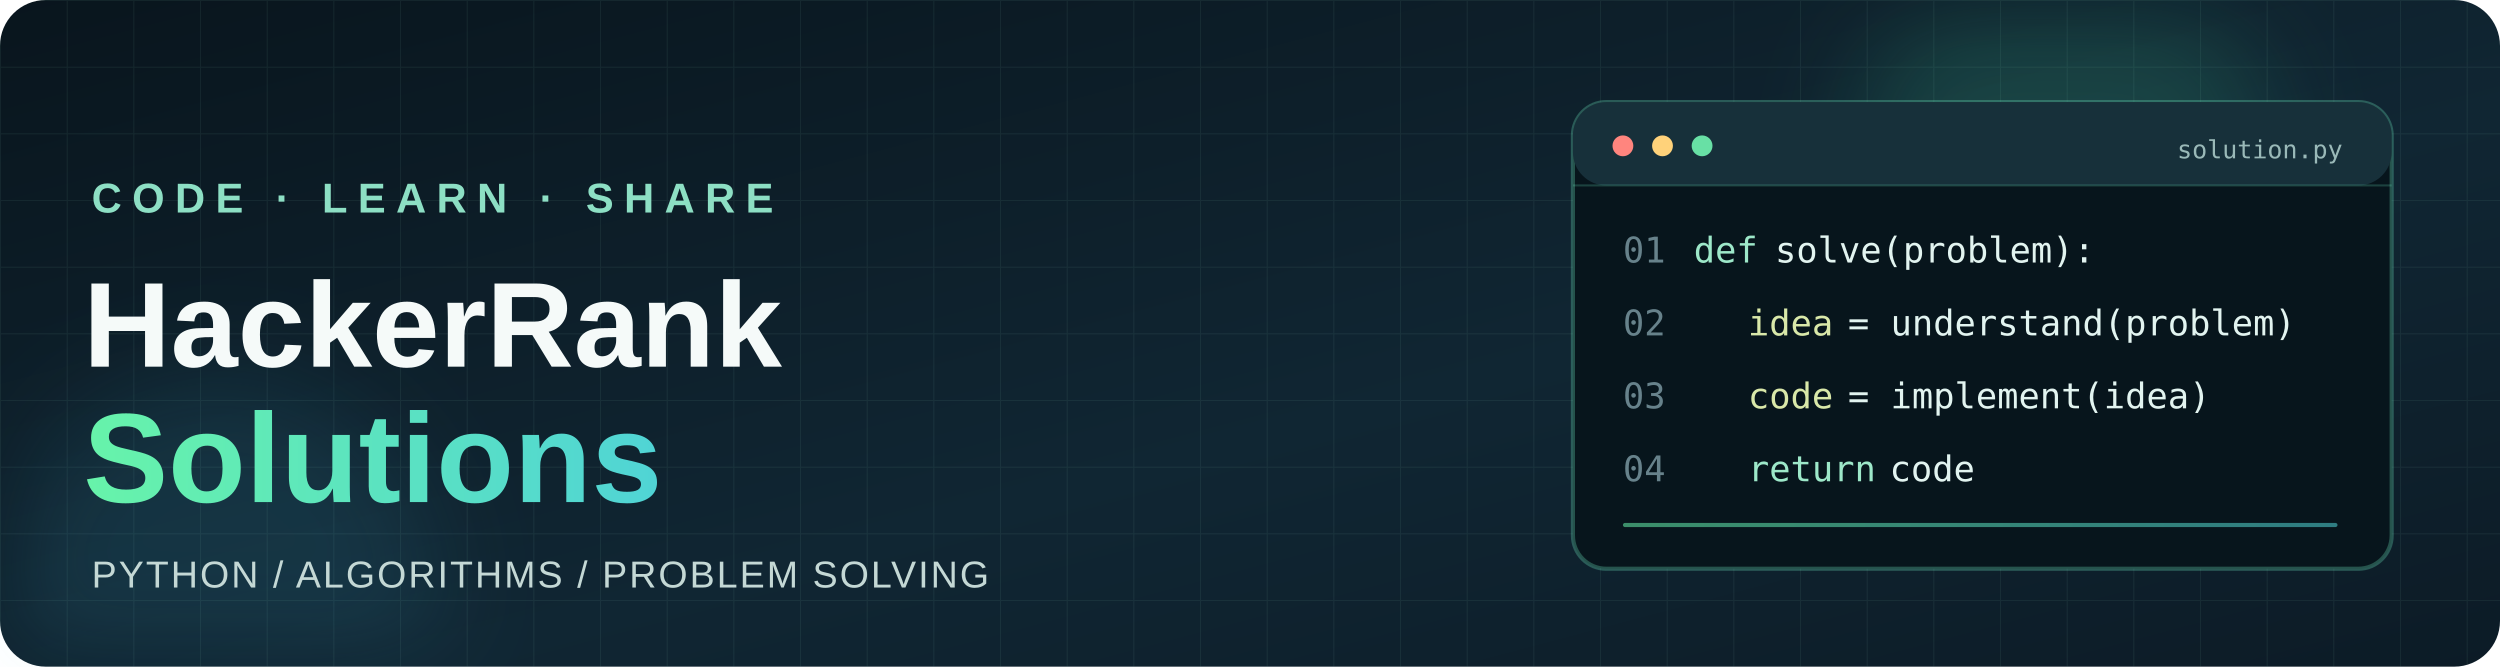
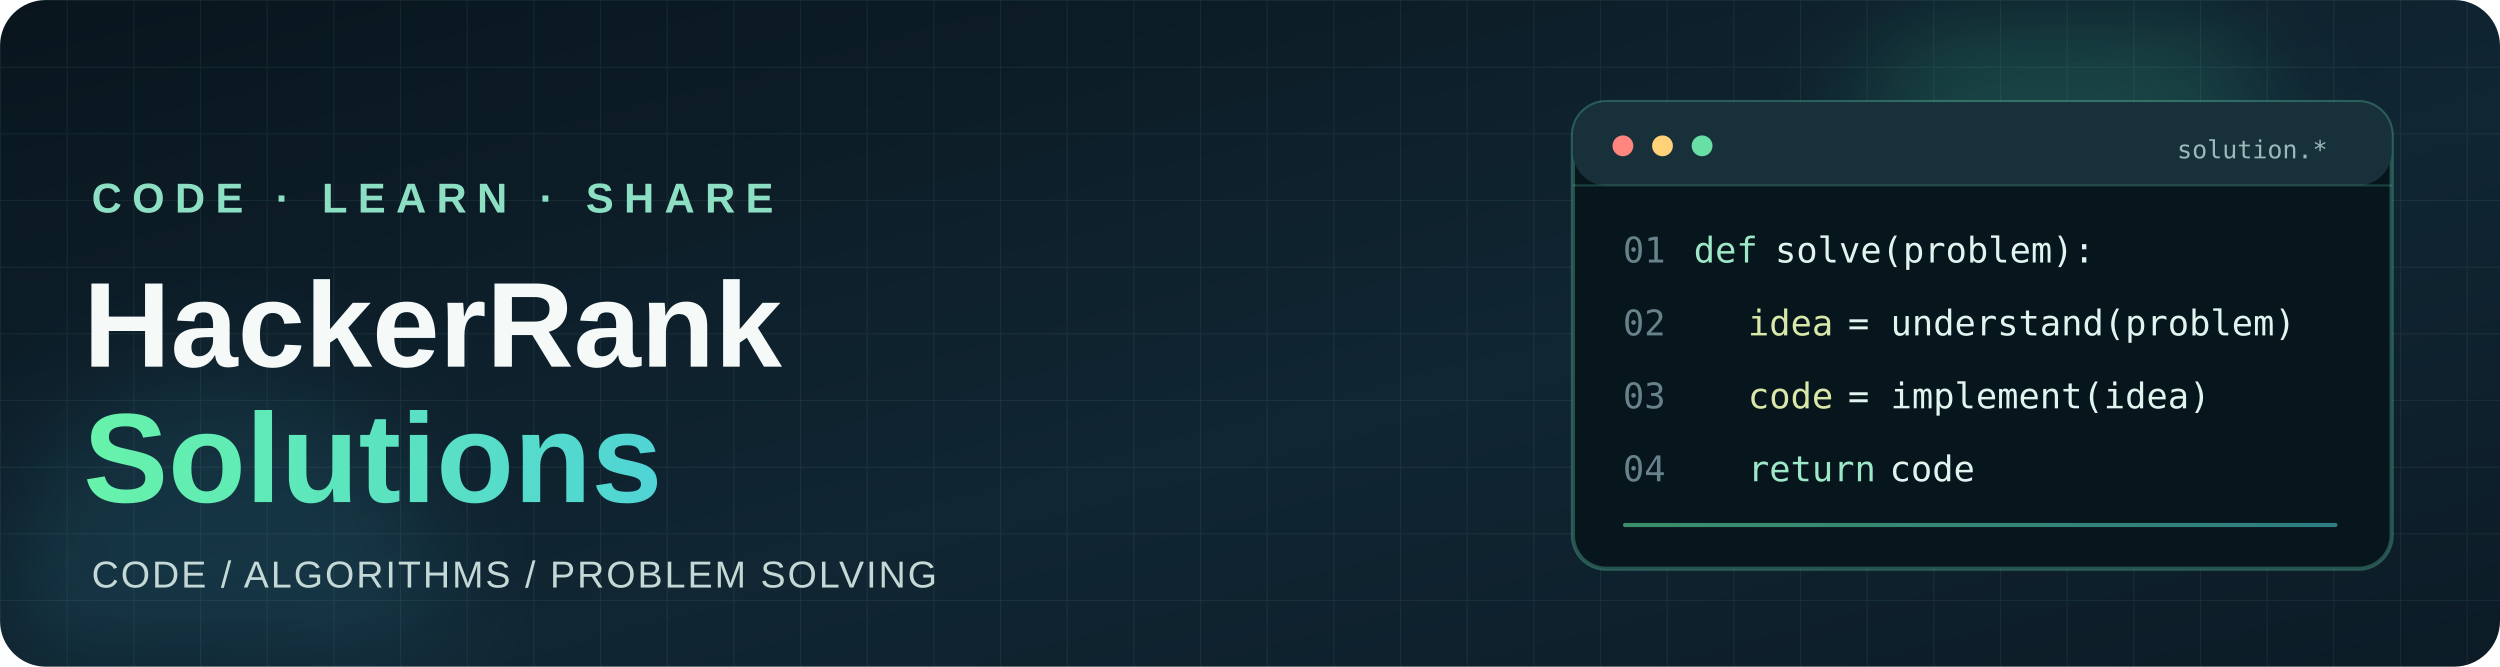
<svg xmlns="http://www.w3.org/2000/svg" width="1200" height="320" viewBox="0 0 1200 320" role="img" aria-labelledby="title description">
  <defs>
    <linearGradient id="background" x1="0" y1="0" x2="1" y2="1">
      <stop offset="0" stop-color="#09151d" />
      <stop offset="0.58" stop-color="#102633" />
      <stop offset="1" stop-color="#0c1b26" />
    </linearGradient>
    <linearGradient id="accent" x1="0" y1="0" x2="1" y2="0">
      <stop offset="0" stop-color="#67f3aa" />
      <stop offset="1" stop-color="#50d4d5" />
    </linearGradient>
    <pattern id="grid" width="32" height="32" patternUnits="userSpaceOnUse">
      <path d="M 32 0 L 0 0 0 32" fill="none" stroke="#9ee8d3" stroke-opacity="0.07" stroke-width="1" />
    </pattern>
    <filter id="glow" x="-30%" y="-30%" width="160%" height="160%">
      <feGaussianBlur stdDeviation="25" />
    </filter>
  </defs>
  <rect width="1200" height="320" rx="22" fill="url(#background)" />
  <rect width="1200" height="320" rx="22" fill="url(#grid)" />
  <circle cx="990" cy="80" r="100" fill="#4be9ad" opacity="0.16" filter="url(#glow)" />
  <circle cx="105" cy="285" r="105" fill="#49bce0" opacity="0.12" filter="url(#glow)" />
  <path d="M 42 47 H 101" stroke="url(#accent)" stroke-width="5" stroke-linecap="round" />
  <text x="44" y="102" fill="#8ddfc4" font-family="Segoe UI, Arial, sans-serif" font-size="20" font-weight="700" letter-spacing="5">CODE · LEARN · SHARE</text>
  <text x="40" y="176" fill="#f5faf9" font-family="Segoe UI, Arial, sans-serif" font-size="58" font-weight="750">HackerRank</text>
  <text x="40" y="241" fill="url(#accent)" font-family="Segoe UI, Arial, sans-serif" font-size="61" font-weight="750">Solutions</text>
-   <text x="44" y="282" fill="#c4d8d5" font-family="Segoe UI, Arial, sans-serif" font-size="18" letter-spacing="1">PYTHON   /   ALGORITHMS   /   PROBLEM SOLVING</text>
+   <text x="44" y="282" fill="#c4d8d5" font-family="Segoe UI, Arial, sans-serif" font-size="18" letter-spacing="1">CODE   /   ALGORITHMS   /   PROBLEM SOLVING</text>
  <g transform="translate(755 49)">
    <rect width="393" height="224" rx="16" fill="#07151c" stroke="#6be4ba" stroke-opacity="0.3" stroke-width="2" />
    <rect width="393" height="40" rx="16" fill="#17303a" />
    <path d="M 0 40 H 393" stroke="#6be4ba" stroke-opacity="0.22" />
    <circle cx="24" cy="21" r="5" fill="#ff857e" />
    <circle cx="43" cy="21" r="5" fill="#ffd27a" />
    <circle cx="62" cy="21" r="5" fill="#68e0a5" />
-     <text x="290" y="27" fill="#9ab9b8" font-family="Consolas, monospace" font-size="12">solution.py</text>
+     <text x="290" y="27" fill="#9ab9b8" font-family="Consolas, monospace" font-size="12">solution.*</text>
    <text x="24" y="77" fill="#67828b" font-family="Consolas, monospace" font-size="17">01</text>
    <text x="58" y="77" fill="#9de8c9" font-family="Consolas, monospace" font-size="17">def</text>
    <text x="97" y="77" fill="#e2f4f0" font-family="Consolas, monospace" font-size="17">solve(problem):</text>
    <text x="24" y="112" fill="#67828b" font-family="Consolas, monospace" font-size="17">02</text>
    <text x="84" y="112" fill="#d9e8a9" font-family="Consolas, monospace" font-size="17">idea</text>
    <text x="132" y="112" fill="#e2f4f0" font-family="Consolas, monospace" font-size="17">= understand(problem)</text>
    <text x="24" y="147" fill="#67828b" font-family="Consolas, monospace" font-size="17">03</text>
    <text x="84" y="147" fill="#d9e8a9" font-family="Consolas, monospace" font-size="17">code</text>
    <text x="132" y="147" fill="#e2f4f0" font-family="Consolas, monospace" font-size="17">= implement(idea)</text>
    <text x="24" y="182" fill="#67828b" font-family="Consolas, monospace" font-size="17">04</text>
    <text x="84" y="182" fill="#9de8c9" font-family="Consolas, monospace" font-size="17">return</text>
    <text x="152" y="182" fill="#e2f4f0" font-family="Consolas, monospace" font-size="17">code</text>
    <rect x="24" y="202" width="343" height="2" rx="1" fill="url(#accent)" opacity="0.55" />
  </g>
</svg>
